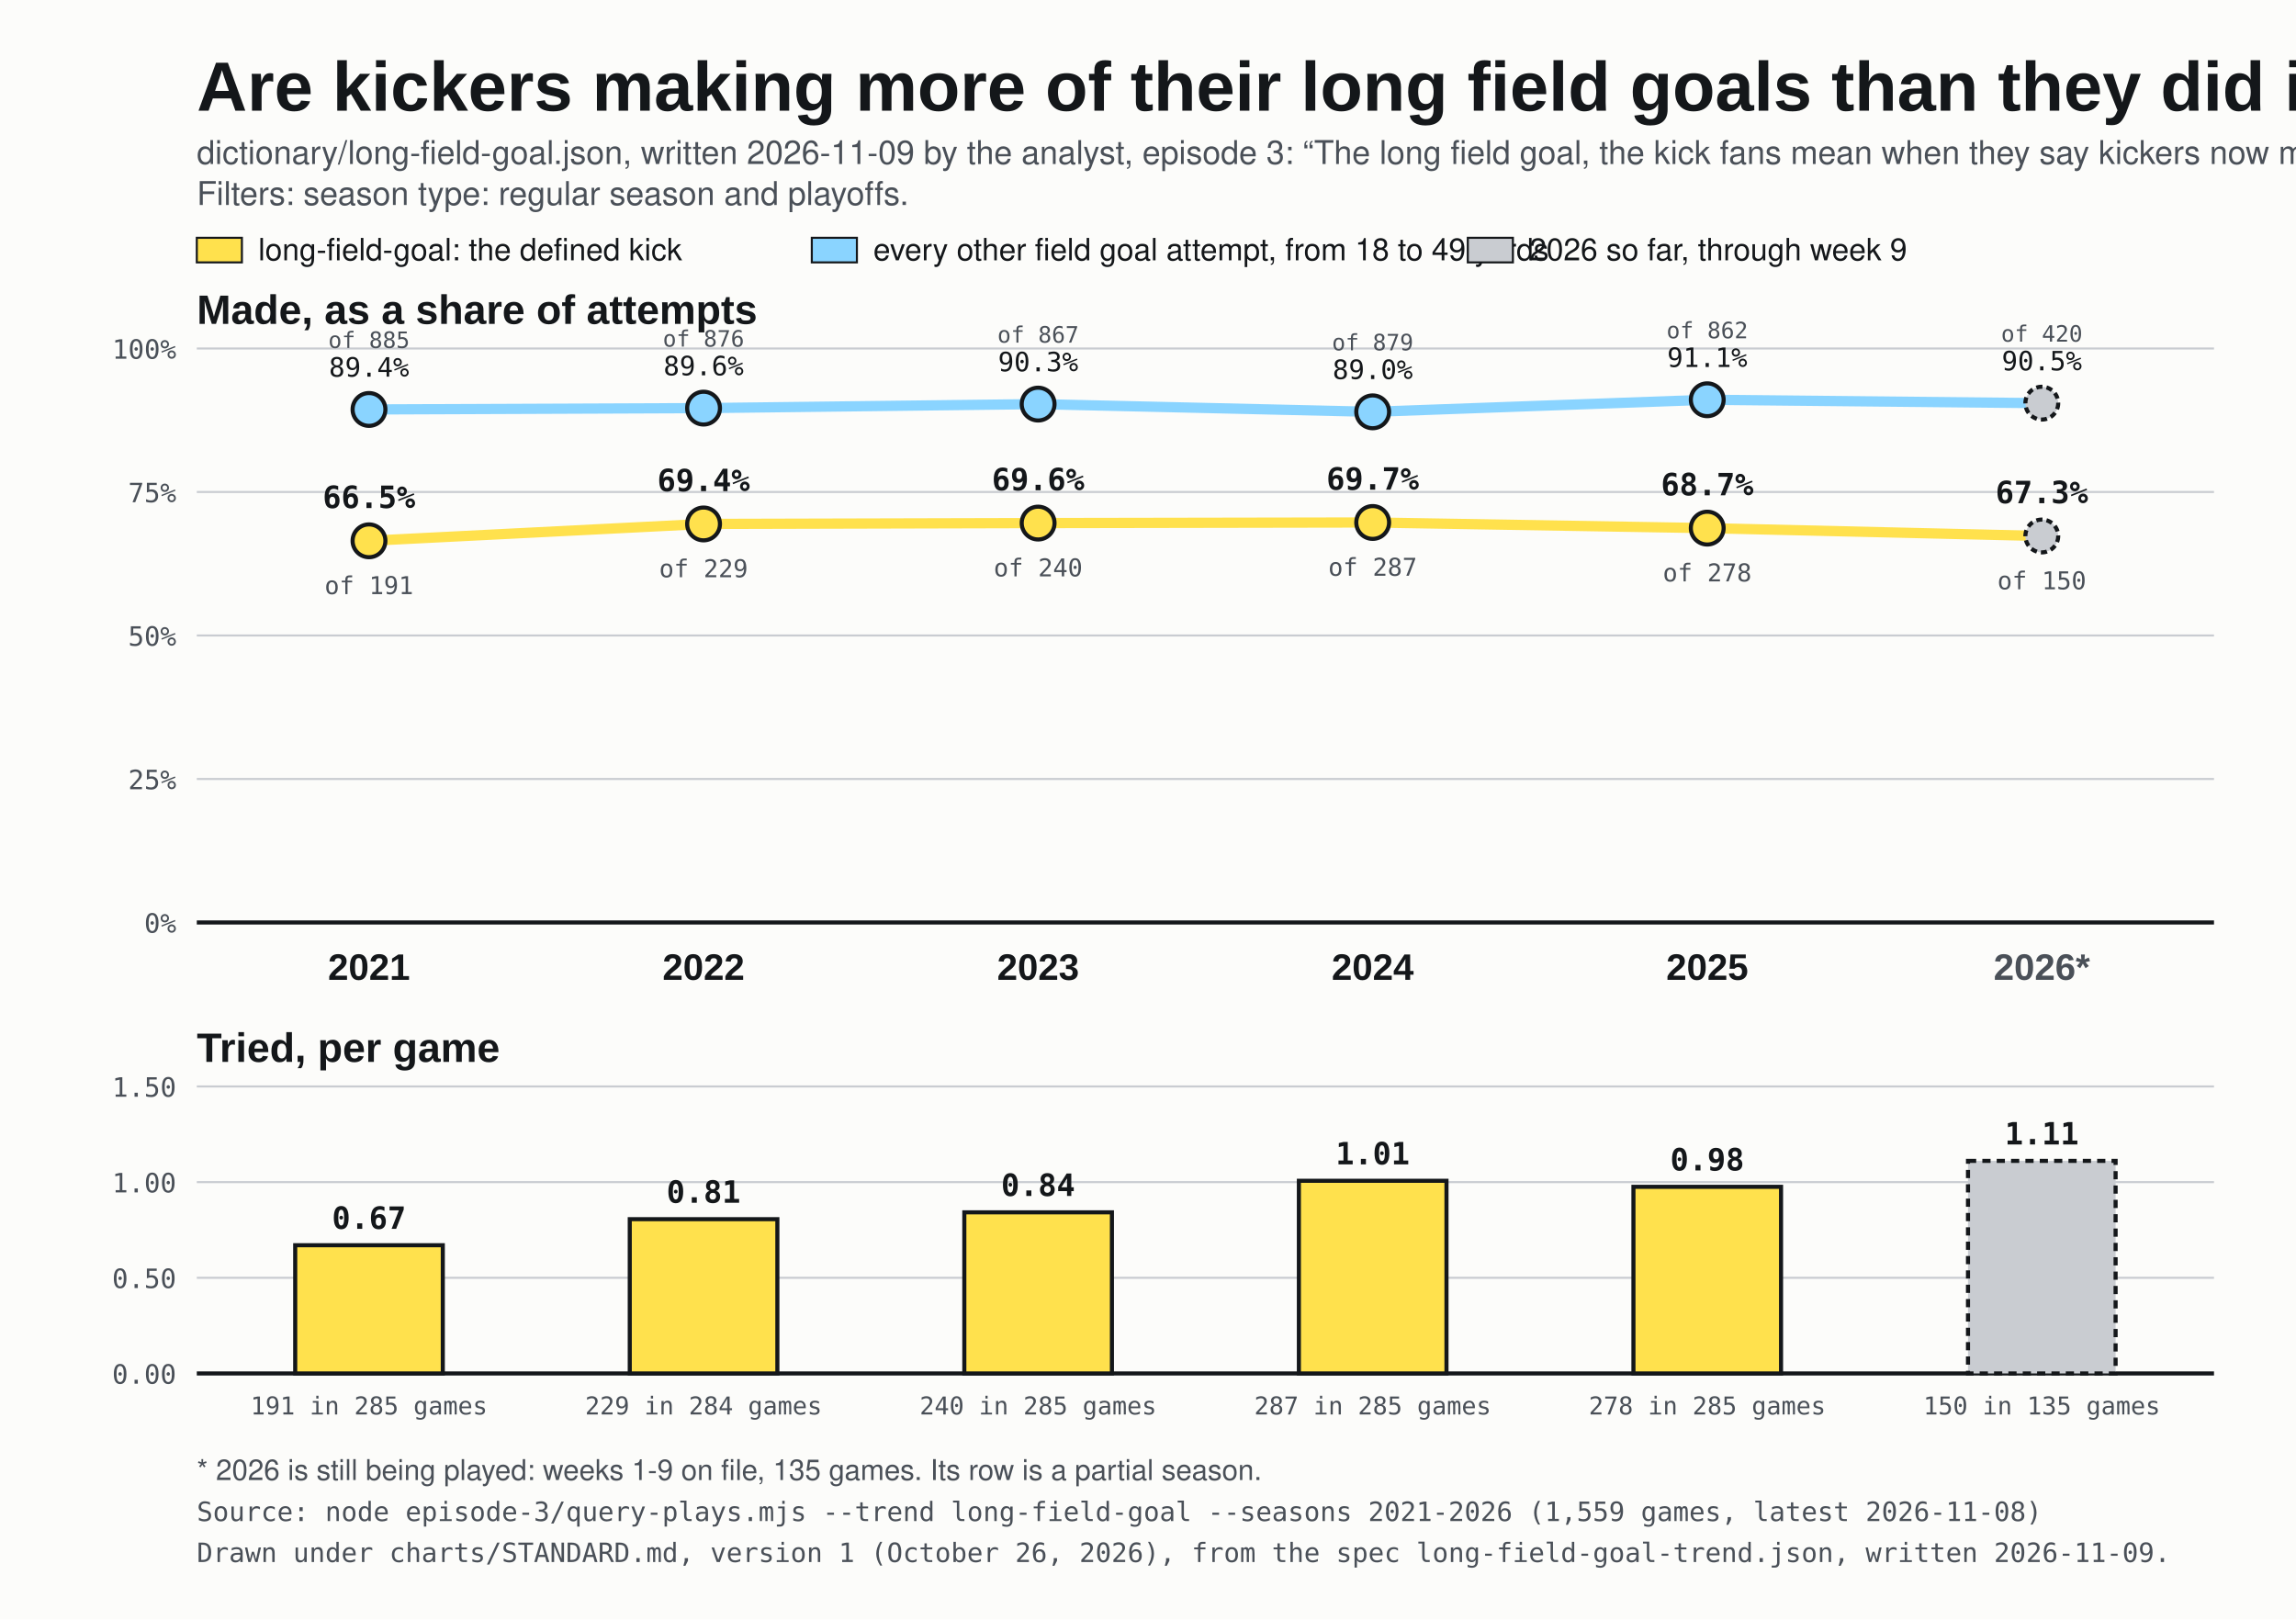
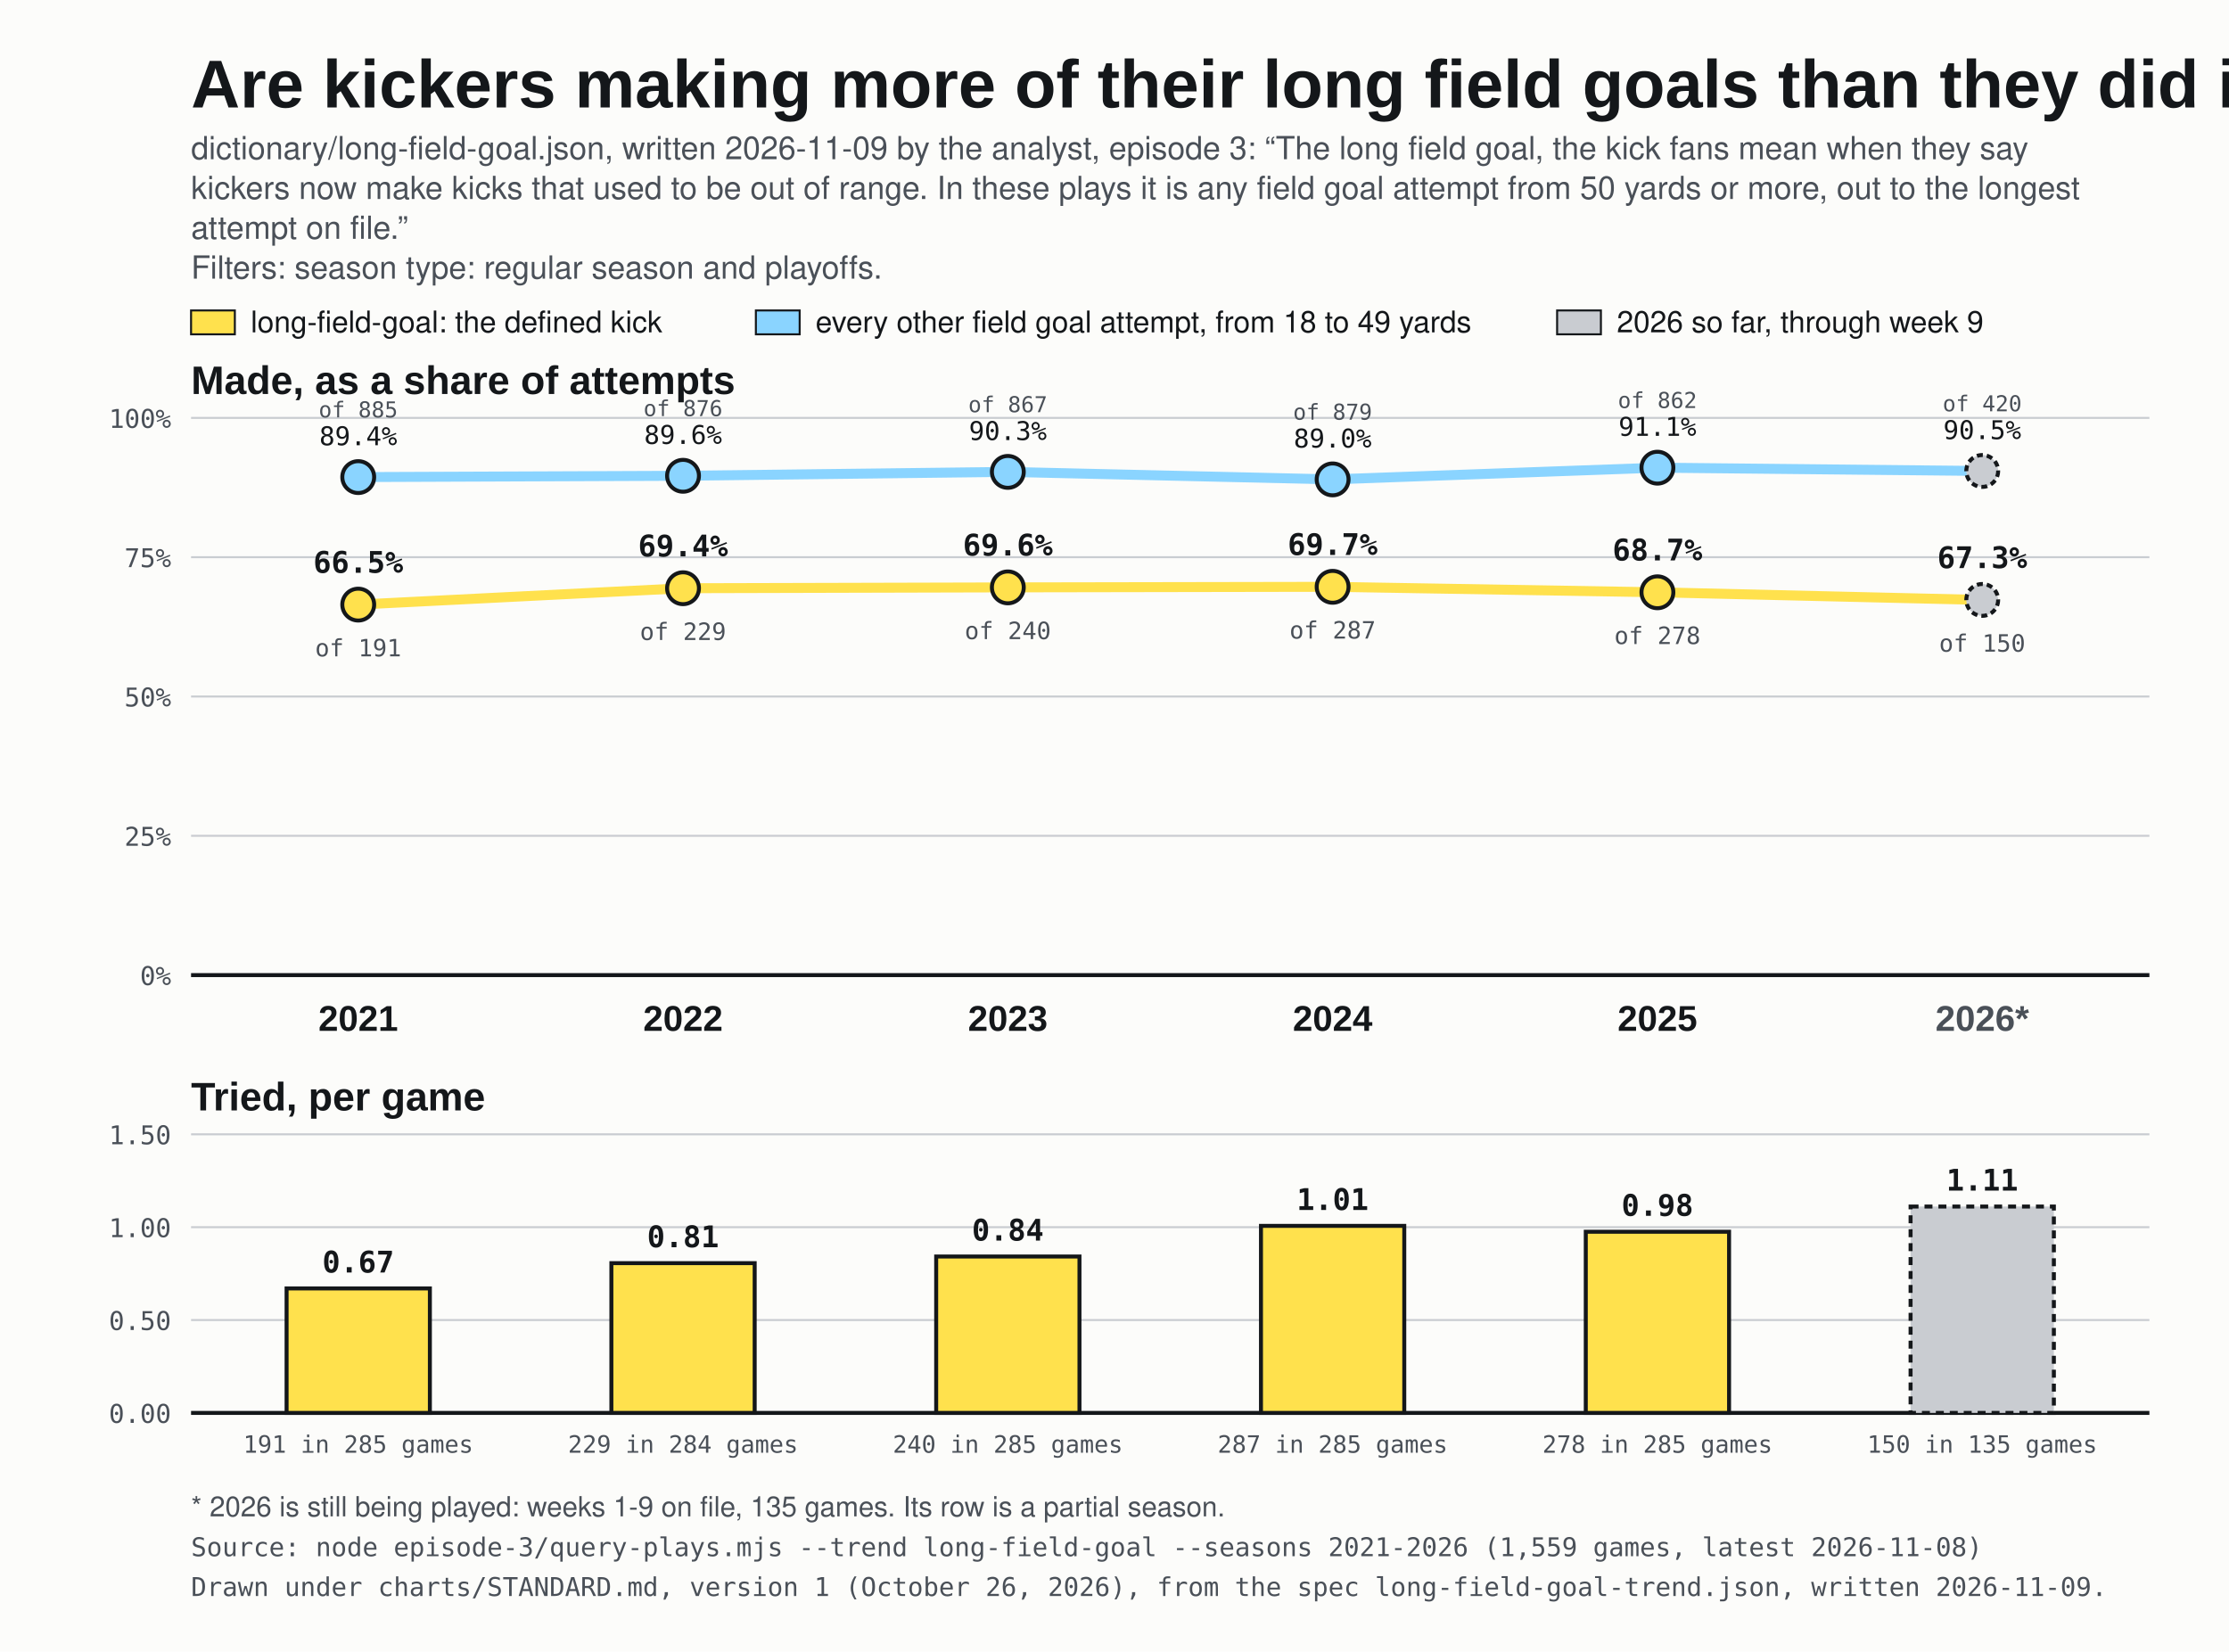
- <svg xmlns="http://www.w3.org/2000/svg" width="1120" height="790" viewBox="0 0 1120 790" role="img" data-standard="charts/STANDARD.md, version 1 (October 26, 2026)" data-spec="long-field-goal-trend" aria-labelledby="t">
-   <rect width="1120" height="790" fill="#fcfcfa" />
+ <svg xmlns="http://www.w3.org/2000/svg" width="1120" height="830" viewBox="0 0 1120 830" role="img" data-standard="charts/STANDARD.md, version 1 (October 26, 2026)" data-spec="long-field-goal-trend" aria-labelledby="t">
+   <rect width="1120" height="830" fill="#fcfcfa" />
  <text id="t" x="96" y="54" font-family="&quot;Barlow Condensed&quot;, &quot;Arial Narrow&quot;, &quot;Helvetica Neue&quot;, Arial, sans-serif" font-weight="700" font-size="34" fill="#14171a">Are kickers making more of their long field goals than they did in 2021?</text>
-   <text x="96" y="80" font-family="&quot;Barlow&quot;, -apple-system, &quot;Segoe UI&quot;, Helvetica, Arial, sans-serif" font-size="16" fill="#4a5058">dictionary/long-field-goal.json, written 2026-11-09 by the analyst, episode 3: “The long field goal, the kick fans mean when they say kickers now make kicks that used to be out of range. In these plays it is any field goal attempt from 50 yards or more, out to the longest attempt on file.”</text>
-   <text x="96" y="100" font-family="&quot;Barlow&quot;, -apple-system, &quot;Segoe UI&quot;, Helvetica, Arial, sans-serif" font-size="16" fill="#4a5058">Filters: season type: regular season and playoffs.</text>
-   <rect x="96" y="116" width="22" height="12" fill="#ffe14d" stroke="#14171a" />
-   <text x="126" y="127" font-family="&quot;Barlow&quot;, -apple-system, &quot;Segoe UI&quot;, Helvetica, Arial, sans-serif" font-size="15" fill="#14171a">long-field-goal: the defined kick</text>
-   <rect x="396" y="116" width="22" height="12" fill="#8ad4ff" stroke="#14171a" />
-   <text x="426" y="127" font-family="&quot;Barlow&quot;, -apple-system, &quot;Segoe UI&quot;, Helvetica, Arial, sans-serif" font-size="15" fill="#14171a">every other field goal attempt, from 18 to 49 yards</text>
-   <rect x="716" y="116" width="22" height="12" fill="#c9ccd1" stroke="#14171a" />
-   <text x="746" y="127" font-family="&quot;Barlow&quot;, -apple-system, &quot;Segoe UI&quot;, Helvetica, Arial, sans-serif" font-size="15" fill="#14171a">2026 so far, through week 9</text>
-   <text x="96" y="158" font-family="&quot;Barlow Condensed&quot;, &quot;Arial Narrow&quot;, &quot;Helvetica Neue&quot;, Arial, sans-serif" font-weight="600" font-size="20" fill="#14171a">Made, as a share of attempts</text>
-   <line x1="96" x2="1080" y1="450" y2="450" stroke="#14171a" stroke-width="2" />
-   <text x="86" y="455" text-anchor="end" font-family="ui-monospace, &quot;SF Mono&quot;, Menlo, Consolas, monospace" font-size="13" fill="#4a5058">0%</text>
-   <line x1="96" x2="1080" y1="380" y2="380" stroke="#c9ccd1" stroke-width="1" />
-   <text x="86" y="385" text-anchor="end" font-family="ui-monospace, &quot;SF Mono&quot;, Menlo, Consolas, monospace" font-size="13" fill="#4a5058">25%</text>
-   <line x1="96" x2="1080" y1="310" y2="310" stroke="#c9ccd1" stroke-width="1" />
-   <text x="86" y="315" text-anchor="end" font-family="ui-monospace, &quot;SF Mono&quot;, Menlo, Consolas, monospace" font-size="13" fill="#4a5058">50%</text>
-   <line x1="96" x2="1080" y1="240" y2="240" stroke="#c9ccd1" stroke-width="1" />
-   <text x="86" y="245" text-anchor="end" font-family="ui-monospace, &quot;SF Mono&quot;, Menlo, Consolas, monospace" font-size="13" fill="#4a5058">75%</text>
-   <line x1="96" x2="1080" y1="170" y2="170" stroke="#c9ccd1" stroke-width="1" />
-   <text x="86" y="175" text-anchor="end" font-family="ui-monospace, &quot;SF Mono&quot;, Menlo, Consolas, monospace" font-size="13" fill="#4a5058">100%</text>
-   <polyline points="180,199.74 343.2,199.087 506.4,197.128 669.6,200.899 832.8,195.012 996,196.667" fill="none" stroke="#8ad4ff" stroke-width="5" stroke-linejoin="round" stroke-linecap="round" />
-   <circle cx="180" cy="199.74" r="8" fill="#8ad4ff" stroke="#14171a" stroke-width="2" />
-   <circle cx="343.2" cy="199.087" r="8" fill="#8ad4ff" stroke="#14171a" stroke-width="2" />
-   <circle cx="506.4" cy="197.128" r="8" fill="#8ad4ff" stroke="#14171a" stroke-width="2" />
-   <circle cx="669.6" cy="200.899" r="8" fill="#8ad4ff" stroke="#14171a" stroke-width="2" />
-   <circle cx="832.8" cy="195.012" r="8" fill="#8ad4ff" stroke="#14171a" stroke-width="2" />
-   <circle cx="996" cy="196.667" r="8" fill="#c9ccd1" stroke="#14171a" stroke-width="2" stroke-dasharray="3 2" />
-   <polyline points="180,263.822 343.2,255.59 506.4,255.167 669.6,254.878 832.8,257.626 996,261.467" fill="none" stroke="#ffe14d" stroke-width="5" stroke-linejoin="round" stroke-linecap="round" />
-   <circle cx="180" cy="263.822" r="8" fill="#ffe14d" stroke="#14171a" stroke-width="2" />
-   <circle cx="343.2" cy="255.59" r="8" fill="#ffe14d" stroke="#14171a" stroke-width="2" />
-   <circle cx="506.4" cy="255.167" r="8" fill="#ffe14d" stroke="#14171a" stroke-width="2" />
-   <circle cx="669.6" cy="254.878" r="8" fill="#ffe14d" stroke="#14171a" stroke-width="2" />
-   <circle cx="832.8" cy="257.626" r="8" fill="#ffe14d" stroke="#14171a" stroke-width="2" />
-   <circle cx="996" cy="261.467" r="8" fill="#c9ccd1" stroke="#14171a" stroke-width="2" stroke-dasharray="3 2" />
-   <text x="180" y="247.822" text-anchor="middle" font-family="ui-monospace, &quot;SF Mono&quot;, Menlo, Consolas, monospace" font-weight="700" font-size="15" fill="#14171a">66.5%</text>
-   <text x="180" y="289.822" text-anchor="middle" font-family="ui-monospace, &quot;SF Mono&quot;, Menlo, Consolas, monospace" font-size="12" fill="#4a5058">of 191</text>
-   <text x="180" y="183.74" text-anchor="middle" font-family="ui-monospace, &quot;SF Mono&quot;, Menlo, Consolas, monospace" font-size="13" fill="#14171a">89.4%</text>
-   <text x="180" y="169.74" text-anchor="middle" font-family="ui-monospace, &quot;SF Mono&quot;, Menlo, Consolas, monospace" font-size="11" fill="#4a5058">of 885</text>
-   <text x="343.2" y="239.59" text-anchor="middle" font-family="ui-monospace, &quot;SF Mono&quot;, Menlo, Consolas, monospace" font-weight="700" font-size="15" fill="#14171a">69.4%</text>
-   <text x="343.2" y="281.59" text-anchor="middle" font-family="ui-monospace, &quot;SF Mono&quot;, Menlo, Consolas, monospace" font-size="12" fill="#4a5058">of 229</text>
-   <text x="343.2" y="183.087" text-anchor="middle" font-family="ui-monospace, &quot;SF Mono&quot;, Menlo, Consolas, monospace" font-size="13" fill="#14171a">89.6%</text>
-   <text x="343.2" y="169.087" text-anchor="middle" font-family="ui-monospace, &quot;SF Mono&quot;, Menlo, Consolas, monospace" font-size="11" fill="#4a5058">of 876</text>
-   <text x="506.4" y="239.167" text-anchor="middle" font-family="ui-monospace, &quot;SF Mono&quot;, Menlo, Consolas, monospace" font-weight="700" font-size="15" fill="#14171a">69.6%</text>
-   <text x="506.4" y="281.167" text-anchor="middle" font-family="ui-monospace, &quot;SF Mono&quot;, Menlo, Consolas, monospace" font-size="12" fill="#4a5058">of 240</text>
-   <text x="506.4" y="181.128" text-anchor="middle" font-family="ui-monospace, &quot;SF Mono&quot;, Menlo, Consolas, monospace" font-size="13" fill="#14171a">90.3%</text>
-   <text x="506.4" y="167.128" text-anchor="middle" font-family="ui-monospace, &quot;SF Mono&quot;, Menlo, Consolas, monospace" font-size="11" fill="#4a5058">of 867</text>
-   <text x="669.6" y="238.878" text-anchor="middle" font-family="ui-monospace, &quot;SF Mono&quot;, Menlo, Consolas, monospace" font-weight="700" font-size="15" fill="#14171a">69.7%</text>
-   <text x="669.6" y="280.878" text-anchor="middle" font-family="ui-monospace, &quot;SF Mono&quot;, Menlo, Consolas, monospace" font-size="12" fill="#4a5058">of 287</text>
-   <text x="669.6" y="184.899" text-anchor="middle" font-family="ui-monospace, &quot;SF Mono&quot;, Menlo, Consolas, monospace" font-size="13" fill="#14171a">89.0%</text>
-   <text x="669.6" y="170.899" text-anchor="middle" font-family="ui-monospace, &quot;SF Mono&quot;, Menlo, Consolas, monospace" font-size="11" fill="#4a5058">of 879</text>
-   <text x="832.8" y="241.626" text-anchor="middle" font-family="ui-monospace, &quot;SF Mono&quot;, Menlo, Consolas, monospace" font-weight="700" font-size="15" fill="#14171a">68.7%</text>
-   <text x="832.8" y="283.626" text-anchor="middle" font-family="ui-monospace, &quot;SF Mono&quot;, Menlo, Consolas, monospace" font-size="12" fill="#4a5058">of 278</text>
-   <text x="832.8" y="179.012" text-anchor="middle" font-family="ui-monospace, &quot;SF Mono&quot;, Menlo, Consolas, monospace" font-size="13" fill="#14171a">91.1%</text>
-   <text x="832.8" y="165.012" text-anchor="middle" font-family="ui-monospace, &quot;SF Mono&quot;, Menlo, Consolas, monospace" font-size="11" fill="#4a5058">of 862</text>
-   <text x="996" y="245.467" text-anchor="middle" font-family="ui-monospace, &quot;SF Mono&quot;, Menlo, Consolas, monospace" font-weight="700" font-size="15" fill="#14171a">67.3%</text>
-   <text x="996" y="287.467" text-anchor="middle" font-family="ui-monospace, &quot;SF Mono&quot;, Menlo, Consolas, monospace" font-size="12" fill="#4a5058">of 150</text>
-   <text x="996" y="180.667" text-anchor="middle" font-family="ui-monospace, &quot;SF Mono&quot;, Menlo, Consolas, monospace" font-size="13" fill="#14171a">90.5%</text>
-   <text x="996" y="166.667" text-anchor="middle" font-family="ui-monospace, &quot;SF Mono&quot;, Menlo, Consolas, monospace" font-size="11" fill="#4a5058">of 420</text>
-   <text x="180" y="478" text-anchor="middle" font-family="&quot;Barlow Condensed&quot;, &quot;Arial Narrow&quot;, &quot;Helvetica Neue&quot;, Arial, sans-serif" font-weight="600" font-size="18" fill="#14171a">2021</text>
-   <text x="343.2" y="478" text-anchor="middle" font-family="&quot;Barlow Condensed&quot;, &quot;Arial Narrow&quot;, &quot;Helvetica Neue&quot;, Arial, sans-serif" font-weight="600" font-size="18" fill="#14171a">2022</text>
-   <text x="506.4" y="478" text-anchor="middle" font-family="&quot;Barlow Condensed&quot;, &quot;Arial Narrow&quot;, &quot;Helvetica Neue&quot;, Arial, sans-serif" font-weight="600" font-size="18" fill="#14171a">2023</text>
-   <text x="669.6" y="478" text-anchor="middle" font-family="&quot;Barlow Condensed&quot;, &quot;Arial Narrow&quot;, &quot;Helvetica Neue&quot;, Arial, sans-serif" font-weight="600" font-size="18" fill="#14171a">2024</text>
-   <text x="832.8" y="478" text-anchor="middle" font-family="&quot;Barlow Condensed&quot;, &quot;Arial Narrow&quot;, &quot;Helvetica Neue&quot;, Arial, sans-serif" font-weight="600" font-size="18" fill="#14171a">2025</text>
-   <text x="996" y="478" text-anchor="middle" font-family="&quot;Barlow Condensed&quot;, &quot;Arial Narrow&quot;, &quot;Helvetica Neue&quot;, Arial, sans-serif" font-weight="600" font-size="18" fill="#4a5058">2026*</text>
-   <text x="96" y="518" font-family="&quot;Barlow Condensed&quot;, &quot;Arial Narrow&quot;, &quot;Helvetica Neue&quot;, Arial, sans-serif" font-weight="600" font-size="20" fill="#14171a">Tried, per game</text>
-   <line x1="96" x2="1080" y1="670" y2="670" stroke="#14171a" stroke-width="2" />
-   <text x="86" y="675" text-anchor="end" font-family="ui-monospace, &quot;SF Mono&quot;, Menlo, Consolas, monospace" font-size="13" fill="#4a5058">0.00</text>
-   <line x1="96" x2="1080" y1="623.333" y2="623.333" stroke="#c9ccd1" stroke-width="1" />
-   <text x="86" y="628.333" text-anchor="end" font-family="ui-monospace, &quot;SF Mono&quot;, Menlo, Consolas, monospace" font-size="13" fill="#4a5058">0.50</text>
-   <line x1="96" x2="1080" y1="576.667" y2="576.667" stroke="#c9ccd1" stroke-width="1" />
-   <text x="86" y="581.667" text-anchor="end" font-family="ui-monospace, &quot;SF Mono&quot;, Menlo, Consolas, monospace" font-size="13" fill="#4a5058">1.00</text>
-   <line x1="96" x2="1080" y1="530" y2="530" stroke="#c9ccd1" stroke-width="1" />
-   <text x="86" y="535" text-anchor="end" font-family="ui-monospace, &quot;SF Mono&quot;, Menlo, Consolas, monospace" font-size="13" fill="#4a5058">1.50</text>
-   <rect x="144" y="607.45" width="72" height="62.55" fill="#ffe14d" stroke="#14171a" stroke-width="2" />
-   <text x="180" y="599.45" text-anchor="middle" font-family="ui-monospace, &quot;SF Mono&quot;, Menlo, Consolas, monospace" font-weight="700" font-size="15" fill="#14171a">0.67</text>
-   <text x="180" y="690" text-anchor="middle" font-family="ui-monospace, &quot;SF Mono&quot;, Menlo, Consolas, monospace" font-size="12" fill="#4a5058">191 in 285 games</text>
-   <rect x="307.2" y="594.742" width="72" height="75.258" fill="#ffe14d" stroke="#14171a" stroke-width="2" />
-   <text x="343.2" y="586.742" text-anchor="middle" font-family="ui-monospace, &quot;SF Mono&quot;, Menlo, Consolas, monospace" font-weight="700" font-size="15" fill="#14171a">0.81</text>
-   <text x="343.2" y="690" text-anchor="middle" font-family="ui-monospace, &quot;SF Mono&quot;, Menlo, Consolas, monospace" font-size="12" fill="#4a5058">229 in 284 games</text>
-   <rect x="470.4" y="591.404" width="72" height="78.596" fill="#ffe14d" stroke="#14171a" stroke-width="2" />
-   <text x="506.4" y="583.404" text-anchor="middle" font-family="ui-monospace, &quot;SF Mono&quot;, Menlo, Consolas, monospace" font-weight="700" font-size="15" fill="#14171a">0.84</text>
-   <text x="506.4" y="690" text-anchor="middle" font-family="ui-monospace, &quot;SF Mono&quot;, Menlo, Consolas, monospace" font-size="12" fill="#4a5058">240 in 285 games</text>
-   <rect x="633.6" y="576.012" width="72" height="93.988" fill="#ffe14d" stroke="#14171a" stroke-width="2" />
-   <text x="669.6" y="568.012" text-anchor="middle" font-family="ui-monospace, &quot;SF Mono&quot;, Menlo, Consolas, monospace" font-weight="700" font-size="15" fill="#14171a">1.01</text>
-   <text x="669.6" y="690" text-anchor="middle" font-family="ui-monospace, &quot;SF Mono&quot;, Menlo, Consolas, monospace" font-size="12" fill="#4a5058">287 in 285 games</text>
-   <rect x="796.8" y="578.959" width="72" height="91.041" fill="#ffe14d" stroke="#14171a" stroke-width="2" />
-   <text x="832.8" y="570.959" text-anchor="middle" font-family="ui-monospace, &quot;SF Mono&quot;, Menlo, Consolas, monospace" font-weight="700" font-size="15" fill="#14171a">0.98</text>
-   <text x="832.8" y="690" text-anchor="middle" font-family="ui-monospace, &quot;SF Mono&quot;, Menlo, Consolas, monospace" font-size="12" fill="#4a5058">278 in 285 games</text>
-   <rect x="960" y="566.296" width="72" height="103.704" fill="#c9ccd1" stroke="#14171a" stroke-width="2" stroke-dasharray="4 3" />
-   <text x="996" y="558.296" text-anchor="middle" font-family="ui-monospace, &quot;SF Mono&quot;, Menlo, Consolas, monospace" font-weight="700" font-size="15" fill="#14171a">1.11</text>
-   <text x="996" y="690" text-anchor="middle" font-family="ui-monospace, &quot;SF Mono&quot;, Menlo, Consolas, monospace" font-size="12" fill="#4a5058">150 in 135 games</text>
-   <text x="96" y="722" font-family="&quot;Barlow&quot;, -apple-system, &quot;Segoe UI&quot;, Helvetica, Arial, sans-serif" font-size="14" fill="#4a5058">* 2026 is still being played: weeks 1-9 on file, 135 games. Its row is a partial season.</text>
-   <text x="96" y="742" font-family="ui-monospace, &quot;SF Mono&quot;, Menlo, Consolas, monospace" font-size="13" fill="#4a5058">Source: node episode-3/query-plays.mjs --trend long-field-goal --seasons 2021-2026  (1,559 games, latest 2026-11-08)</text>
-   <text x="96" y="762" font-family="ui-monospace, &quot;SF Mono&quot;, Menlo, Consolas, monospace" font-size="13" fill="#4a5058">Drawn under charts/STANDARD.md, version 1 (October 26, 2026), from the spec long-field-goal-trend.json, written 2026-11-09.</text>
+   <text x="96" y="80" font-family="&quot;Barlow&quot;, -apple-system, &quot;Segoe UI&quot;, Helvetica, Arial, sans-serif" font-size="16" fill="#4a5058">dictionary/long-field-goal.json, written 2026-11-09 by the analyst, episode 3: “The long field goal, the kick fans mean when they say</text>
+   <text x="96" y="100" font-family="&quot;Barlow&quot;, -apple-system, &quot;Segoe UI&quot;, Helvetica, Arial, sans-serif" font-size="16" fill="#4a5058">kickers now make kicks that used to be out of range. In these plays it is any field goal attempt from 50 yards or more, out to the longest</text>
+   <text x="96" y="120" font-family="&quot;Barlow&quot;, -apple-system, &quot;Segoe UI&quot;, Helvetica, Arial, sans-serif" font-size="16" fill="#4a5058">attempt on file.”</text>
+   <text x="96" y="140" font-family="&quot;Barlow&quot;, -apple-system, &quot;Segoe UI&quot;, Helvetica, Arial, sans-serif" font-size="16" fill="#4a5058">Filters: season type: regular season and playoffs.</text>
+   <rect x="96" y="156" width="22" height="12" fill="#ffe14d" stroke="#14171a" />
+   <text x="126" y="167" font-family="&quot;Barlow&quot;, -apple-system, &quot;Segoe UI&quot;, Helvetica, Arial, sans-serif" font-size="15" fill="#14171a">long-field-goal: the defined kick</text>
+   <rect x="379.8" y="156" width="22" height="12" fill="#8ad4ff" stroke="#14171a" />
+   <text x="409.8" y="167" font-family="&quot;Barlow&quot;, -apple-system, &quot;Segoe UI&quot;, Helvetica, Arial, sans-serif" font-size="15" fill="#14171a">every other field goal attempt, from 18 to 49 yards</text>
+   <rect x="782.4" y="156" width="22" height="12" fill="#c9ccd1" stroke="#14171a" />
+   <text x="812.4" y="167" font-family="&quot;Barlow&quot;, -apple-system, &quot;Segoe UI&quot;, Helvetica, Arial, sans-serif" font-size="15" fill="#14171a">2026 so far, through week 9</text>
+   <g transform="translate(0 40)">
+     <text x="96" y="158" font-family="&quot;Barlow Condensed&quot;, &quot;Arial Narrow&quot;, &quot;Helvetica Neue&quot;, Arial, sans-serif" font-weight="600" font-size="20" fill="#14171a">Made, as a share of attempts</text>
+     <line x1="96" x2="1080" y1="450" y2="450" stroke="#14171a" stroke-width="2" />
+     <text x="86" y="455" text-anchor="end" font-family="ui-monospace, &quot;SF Mono&quot;, Menlo, Consolas, monospace" font-size="13" fill="#4a5058">0%</text>
+     <line x1="96" x2="1080" y1="380" y2="380" stroke="#c9ccd1" stroke-width="1" />
+     <text x="86" y="385" text-anchor="end" font-family="ui-monospace, &quot;SF Mono&quot;, Menlo, Consolas, monospace" font-size="13" fill="#4a5058">25%</text>
+     <line x1="96" x2="1080" y1="310" y2="310" stroke="#c9ccd1" stroke-width="1" />
+     <text x="86" y="315" text-anchor="end" font-family="ui-monospace, &quot;SF Mono&quot;, Menlo, Consolas, monospace" font-size="13" fill="#4a5058">50%</text>
+     <line x1="96" x2="1080" y1="240" y2="240" stroke="#c9ccd1" stroke-width="1" />
+     <text x="86" y="245" text-anchor="end" font-family="ui-monospace, &quot;SF Mono&quot;, Menlo, Consolas, monospace" font-size="13" fill="#4a5058">75%</text>
+     <line x1="96" x2="1080" y1="170" y2="170" stroke="#c9ccd1" stroke-width="1" />
+     <text x="86" y="175" text-anchor="end" font-family="ui-monospace, &quot;SF Mono&quot;, Menlo, Consolas, monospace" font-size="13" fill="#4a5058">100%</text>
+     <polyline points="180,199.74 343.2,199.087 506.4,197.128 669.6,200.899 832.8,195.012 996,196.667" fill="none" stroke="#8ad4ff" stroke-width="5" stroke-linejoin="round" stroke-linecap="round" />
+     <circle cx="180" cy="199.74" r="8" fill="#8ad4ff" stroke="#14171a" stroke-width="2" />
+     <circle cx="343.2" cy="199.087" r="8" fill="#8ad4ff" stroke="#14171a" stroke-width="2" />
+     <circle cx="506.4" cy="197.128" r="8" fill="#8ad4ff" stroke="#14171a" stroke-width="2" />
+     <circle cx="669.6" cy="200.899" r="8" fill="#8ad4ff" stroke="#14171a" stroke-width="2" />
+     <circle cx="832.8" cy="195.012" r="8" fill="#8ad4ff" stroke="#14171a" stroke-width="2" />
+     <circle cx="996" cy="196.667" r="8" fill="#c9ccd1" stroke="#14171a" stroke-width="2" stroke-dasharray="3 2" />
+     <polyline points="180,263.822 343.2,255.59 506.4,255.167 669.6,254.878 832.8,257.626 996,261.467" fill="none" stroke="#ffe14d" stroke-width="5" stroke-linejoin="round" stroke-linecap="round" />
+     <circle cx="180" cy="263.822" r="8" fill="#ffe14d" stroke="#14171a" stroke-width="2" />
+     <circle cx="343.2" cy="255.59" r="8" fill="#ffe14d" stroke="#14171a" stroke-width="2" />
+     <circle cx="506.4" cy="255.167" r="8" fill="#ffe14d" stroke="#14171a" stroke-width="2" />
+     <circle cx="669.6" cy="254.878" r="8" fill="#ffe14d" stroke="#14171a" stroke-width="2" />
+     <circle cx="832.8" cy="257.626" r="8" fill="#ffe14d" stroke="#14171a" stroke-width="2" />
+     <circle cx="996" cy="261.467" r="8" fill="#c9ccd1" stroke="#14171a" stroke-width="2" stroke-dasharray="3 2" />
+     <text x="180" y="247.822" text-anchor="middle" font-family="ui-monospace, &quot;SF Mono&quot;, Menlo, Consolas, monospace" font-weight="700" font-size="15" fill="#14171a">66.5%</text>
+     <text x="180" y="289.822" text-anchor="middle" font-family="ui-monospace, &quot;SF Mono&quot;, Menlo, Consolas, monospace" font-size="12" fill="#4a5058">of 191</text>
+     <text x="180" y="183.74" text-anchor="middle" font-family="ui-monospace, &quot;SF Mono&quot;, Menlo, Consolas, monospace" font-size="13" fill="#14171a">89.4%</text>
+     <text x="180" y="169.74" text-anchor="middle" font-family="ui-monospace, &quot;SF Mono&quot;, Menlo, Consolas, monospace" font-size="11" fill="#4a5058">of 885</text>
+     <text x="343.2" y="239.59" text-anchor="middle" font-family="ui-monospace, &quot;SF Mono&quot;, Menlo, Consolas, monospace" font-weight="700" font-size="15" fill="#14171a">69.4%</text>
+     <text x="343.2" y="281.59" text-anchor="middle" font-family="ui-monospace, &quot;SF Mono&quot;, Menlo, Consolas, monospace" font-size="12" fill="#4a5058">of 229</text>
+     <text x="343.2" y="183.087" text-anchor="middle" font-family="ui-monospace, &quot;SF Mono&quot;, Menlo, Consolas, monospace" font-size="13" fill="#14171a">89.6%</text>
+     <text x="343.2" y="169.087" text-anchor="middle" font-family="ui-monospace, &quot;SF Mono&quot;, Menlo, Consolas, monospace" font-size="11" fill="#4a5058">of 876</text>
+     <text x="506.4" y="239.167" text-anchor="middle" font-family="ui-monospace, &quot;SF Mono&quot;, Menlo, Consolas, monospace" font-weight="700" font-size="15" fill="#14171a">69.6%</text>
+     <text x="506.4" y="281.167" text-anchor="middle" font-family="ui-monospace, &quot;SF Mono&quot;, Menlo, Consolas, monospace" font-size="12" fill="#4a5058">of 240</text>
+     <text x="506.4" y="181.128" text-anchor="middle" font-family="ui-monospace, &quot;SF Mono&quot;, Menlo, Consolas, monospace" font-size="13" fill="#14171a">90.3%</text>
+     <text x="506.4" y="167.128" text-anchor="middle" font-family="ui-monospace, &quot;SF Mono&quot;, Menlo, Consolas, monospace" font-size="11" fill="#4a5058">of 867</text>
+     <text x="669.6" y="238.878" text-anchor="middle" font-family="ui-monospace, &quot;SF Mono&quot;, Menlo, Consolas, monospace" font-weight="700" font-size="15" fill="#14171a">69.7%</text>
+     <text x="669.6" y="280.878" text-anchor="middle" font-family="ui-monospace, &quot;SF Mono&quot;, Menlo, Consolas, monospace" font-size="12" fill="#4a5058">of 287</text>
+     <text x="669.6" y="184.899" text-anchor="middle" font-family="ui-monospace, &quot;SF Mono&quot;, Menlo, Consolas, monospace" font-size="13" fill="#14171a">89.0%</text>
+     <text x="669.6" y="170.899" text-anchor="middle" font-family="ui-monospace, &quot;SF Mono&quot;, Menlo, Consolas, monospace" font-size="11" fill="#4a5058">of 879</text>
+     <text x="832.8" y="241.626" text-anchor="middle" font-family="ui-monospace, &quot;SF Mono&quot;, Menlo, Consolas, monospace" font-weight="700" font-size="15" fill="#14171a">68.7%</text>
+     <text x="832.8" y="283.626" text-anchor="middle" font-family="ui-monospace, &quot;SF Mono&quot;, Menlo, Consolas, monospace" font-size="12" fill="#4a5058">of 278</text>
+     <text x="832.8" y="179.012" text-anchor="middle" font-family="ui-monospace, &quot;SF Mono&quot;, Menlo, Consolas, monospace" font-size="13" fill="#14171a">91.1%</text>
+     <text x="832.8" y="165.012" text-anchor="middle" font-family="ui-monospace, &quot;SF Mono&quot;, Menlo, Consolas, monospace" font-size="11" fill="#4a5058">of 862</text>
+     <text x="996" y="245.467" text-anchor="middle" font-family="ui-monospace, &quot;SF Mono&quot;, Menlo, Consolas, monospace" font-weight="700" font-size="15" fill="#14171a">67.3%</text>
+     <text x="996" y="287.467" text-anchor="middle" font-family="ui-monospace, &quot;SF Mono&quot;, Menlo, Consolas, monospace" font-size="12" fill="#4a5058">of 150</text>
+     <text x="996" y="180.667" text-anchor="middle" font-family="ui-monospace, &quot;SF Mono&quot;, Menlo, Consolas, monospace" font-size="13" fill="#14171a">90.5%</text>
+     <text x="996" y="166.667" text-anchor="middle" font-family="ui-monospace, &quot;SF Mono&quot;, Menlo, Consolas, monospace" font-size="11" fill="#4a5058">of 420</text>
+     <text x="180" y="478" text-anchor="middle" font-family="&quot;Barlow Condensed&quot;, &quot;Arial Narrow&quot;, &quot;Helvetica Neue&quot;, Arial, sans-serif" font-weight="600" font-size="18" fill="#14171a">2021</text>
+     <text x="343.2" y="478" text-anchor="middle" font-family="&quot;Barlow Condensed&quot;, &quot;Arial Narrow&quot;, &quot;Helvetica Neue&quot;, Arial, sans-serif" font-weight="600" font-size="18" fill="#14171a">2022</text>
+     <text x="506.4" y="478" text-anchor="middle" font-family="&quot;Barlow Condensed&quot;, &quot;Arial Narrow&quot;, &quot;Helvetica Neue&quot;, Arial, sans-serif" font-weight="600" font-size="18" fill="#14171a">2023</text>
+     <text x="669.6" y="478" text-anchor="middle" font-family="&quot;Barlow Condensed&quot;, &quot;Arial Narrow&quot;, &quot;Helvetica Neue&quot;, Arial, sans-serif" font-weight="600" font-size="18" fill="#14171a">2024</text>
+     <text x="832.8" y="478" text-anchor="middle" font-family="&quot;Barlow Condensed&quot;, &quot;Arial Narrow&quot;, &quot;Helvetica Neue&quot;, Arial, sans-serif" font-weight="600" font-size="18" fill="#14171a">2025</text>
+     <text x="996" y="478" text-anchor="middle" font-family="&quot;Barlow Condensed&quot;, &quot;Arial Narrow&quot;, &quot;Helvetica Neue&quot;, Arial, sans-serif" font-weight="600" font-size="18" fill="#4a5058">2026*</text>
+     <text x="96" y="518" font-family="&quot;Barlow Condensed&quot;, &quot;Arial Narrow&quot;, &quot;Helvetica Neue&quot;, Arial, sans-serif" font-weight="600" font-size="20" fill="#14171a">Tried, per game</text>
+     <line x1="96" x2="1080" y1="670" y2="670" stroke="#14171a" stroke-width="2" />
+     <text x="86" y="675" text-anchor="end" font-family="ui-monospace, &quot;SF Mono&quot;, Menlo, Consolas, monospace" font-size="13" fill="#4a5058">0.00</text>
+     <line x1="96" x2="1080" y1="623.333" y2="623.333" stroke="#c9ccd1" stroke-width="1" />
+     <text x="86" y="628.333" text-anchor="end" font-family="ui-monospace, &quot;SF Mono&quot;, Menlo, Consolas, monospace" font-size="13" fill="#4a5058">0.50</text>
+     <line x1="96" x2="1080" y1="576.667" y2="576.667" stroke="#c9ccd1" stroke-width="1" />
+     <text x="86" y="581.667" text-anchor="end" font-family="ui-monospace, &quot;SF Mono&quot;, Menlo, Consolas, monospace" font-size="13" fill="#4a5058">1.00</text>
+     <line x1="96" x2="1080" y1="530" y2="530" stroke="#c9ccd1" stroke-width="1" />
+     <text x="86" y="535" text-anchor="end" font-family="ui-monospace, &quot;SF Mono&quot;, Menlo, Consolas, monospace" font-size="13" fill="#4a5058">1.50</text>
+     <rect x="144" y="607.45" width="72" height="62.55" fill="#ffe14d" stroke="#14171a" stroke-width="2" />
+     <text x="180" y="599.45" text-anchor="middle" font-family="ui-monospace, &quot;SF Mono&quot;, Menlo, Consolas, monospace" font-weight="700" font-size="15" fill="#14171a">0.67</text>
+     <text x="180" y="690" text-anchor="middle" font-family="ui-monospace, &quot;SF Mono&quot;, Menlo, Consolas, monospace" font-size="12" fill="#4a5058">191 in 285 games</text>
+     <rect x="307.2" y="594.742" width="72" height="75.258" fill="#ffe14d" stroke="#14171a" stroke-width="2" />
+     <text x="343.2" y="586.742" text-anchor="middle" font-family="ui-monospace, &quot;SF Mono&quot;, Menlo, Consolas, monospace" font-weight="700" font-size="15" fill="#14171a">0.81</text>
+     <text x="343.2" y="690" text-anchor="middle" font-family="ui-monospace, &quot;SF Mono&quot;, Menlo, Consolas, monospace" font-size="12" fill="#4a5058">229 in 284 games</text>
+     <rect x="470.4" y="591.404" width="72" height="78.596" fill="#ffe14d" stroke="#14171a" stroke-width="2" />
+     <text x="506.4" y="583.404" text-anchor="middle" font-family="ui-monospace, &quot;SF Mono&quot;, Menlo, Consolas, monospace" font-weight="700" font-size="15" fill="#14171a">0.84</text>
+     <text x="506.4" y="690" text-anchor="middle" font-family="ui-monospace, &quot;SF Mono&quot;, Menlo, Consolas, monospace" font-size="12" fill="#4a5058">240 in 285 games</text>
+     <rect x="633.6" y="576.012" width="72" height="93.988" fill="#ffe14d" stroke="#14171a" stroke-width="2" />
+     <text x="669.6" y="568.012" text-anchor="middle" font-family="ui-monospace, &quot;SF Mono&quot;, Menlo, Consolas, monospace" font-weight="700" font-size="15" fill="#14171a">1.01</text>
+     <text x="669.6" y="690" text-anchor="middle" font-family="ui-monospace, &quot;SF Mono&quot;, Menlo, Consolas, monospace" font-size="12" fill="#4a5058">287 in 285 games</text>
+     <rect x="796.8" y="578.959" width="72" height="91.041" fill="#ffe14d" stroke="#14171a" stroke-width="2" />
+     <text x="832.8" y="570.959" text-anchor="middle" font-family="ui-monospace, &quot;SF Mono&quot;, Menlo, Consolas, monospace" font-weight="700" font-size="15" fill="#14171a">0.98</text>
+     <text x="832.8" y="690" text-anchor="middle" font-family="ui-monospace, &quot;SF Mono&quot;, Menlo, Consolas, monospace" font-size="12" fill="#4a5058">278 in 285 games</text>
+     <rect x="960" y="566.296" width="72" height="103.704" fill="#c9ccd1" stroke="#14171a" stroke-width="2" stroke-dasharray="4 3" />
+     <text x="996" y="558.296" text-anchor="middle" font-family="ui-monospace, &quot;SF Mono&quot;, Menlo, Consolas, monospace" font-weight="700" font-size="15" fill="#14171a">1.11</text>
+     <text x="996" y="690" text-anchor="middle" font-family="ui-monospace, &quot;SF Mono&quot;, Menlo, Consolas, monospace" font-size="12" fill="#4a5058">150 in 135 games</text>
+     <text x="96" y="722" font-family="&quot;Barlow&quot;, -apple-system, &quot;Segoe UI&quot;, Helvetica, Arial, sans-serif" font-size="14" fill="#4a5058">* 2026 is still being played: weeks 1-9 on file, 135 games. Its row is a partial season.</text>
+     <text x="96" y="742" font-family="ui-monospace, &quot;SF Mono&quot;, Menlo, Consolas, monospace" font-size="13" fill="#4a5058">Source: node episode-3/query-plays.mjs --trend long-field-goal --seasons 2021-2026  (1,559 games, latest 2026-11-08)</text>
+     <text x="96" y="762" font-family="ui-monospace, &quot;SF Mono&quot;, Menlo, Consolas, monospace" font-size="13" fill="#4a5058">Drawn under charts/STANDARD.md, version 1 (October 26, 2026), from the spec long-field-goal-trend.json, written 2026-11-09.</text>
+   </g>
</svg>
